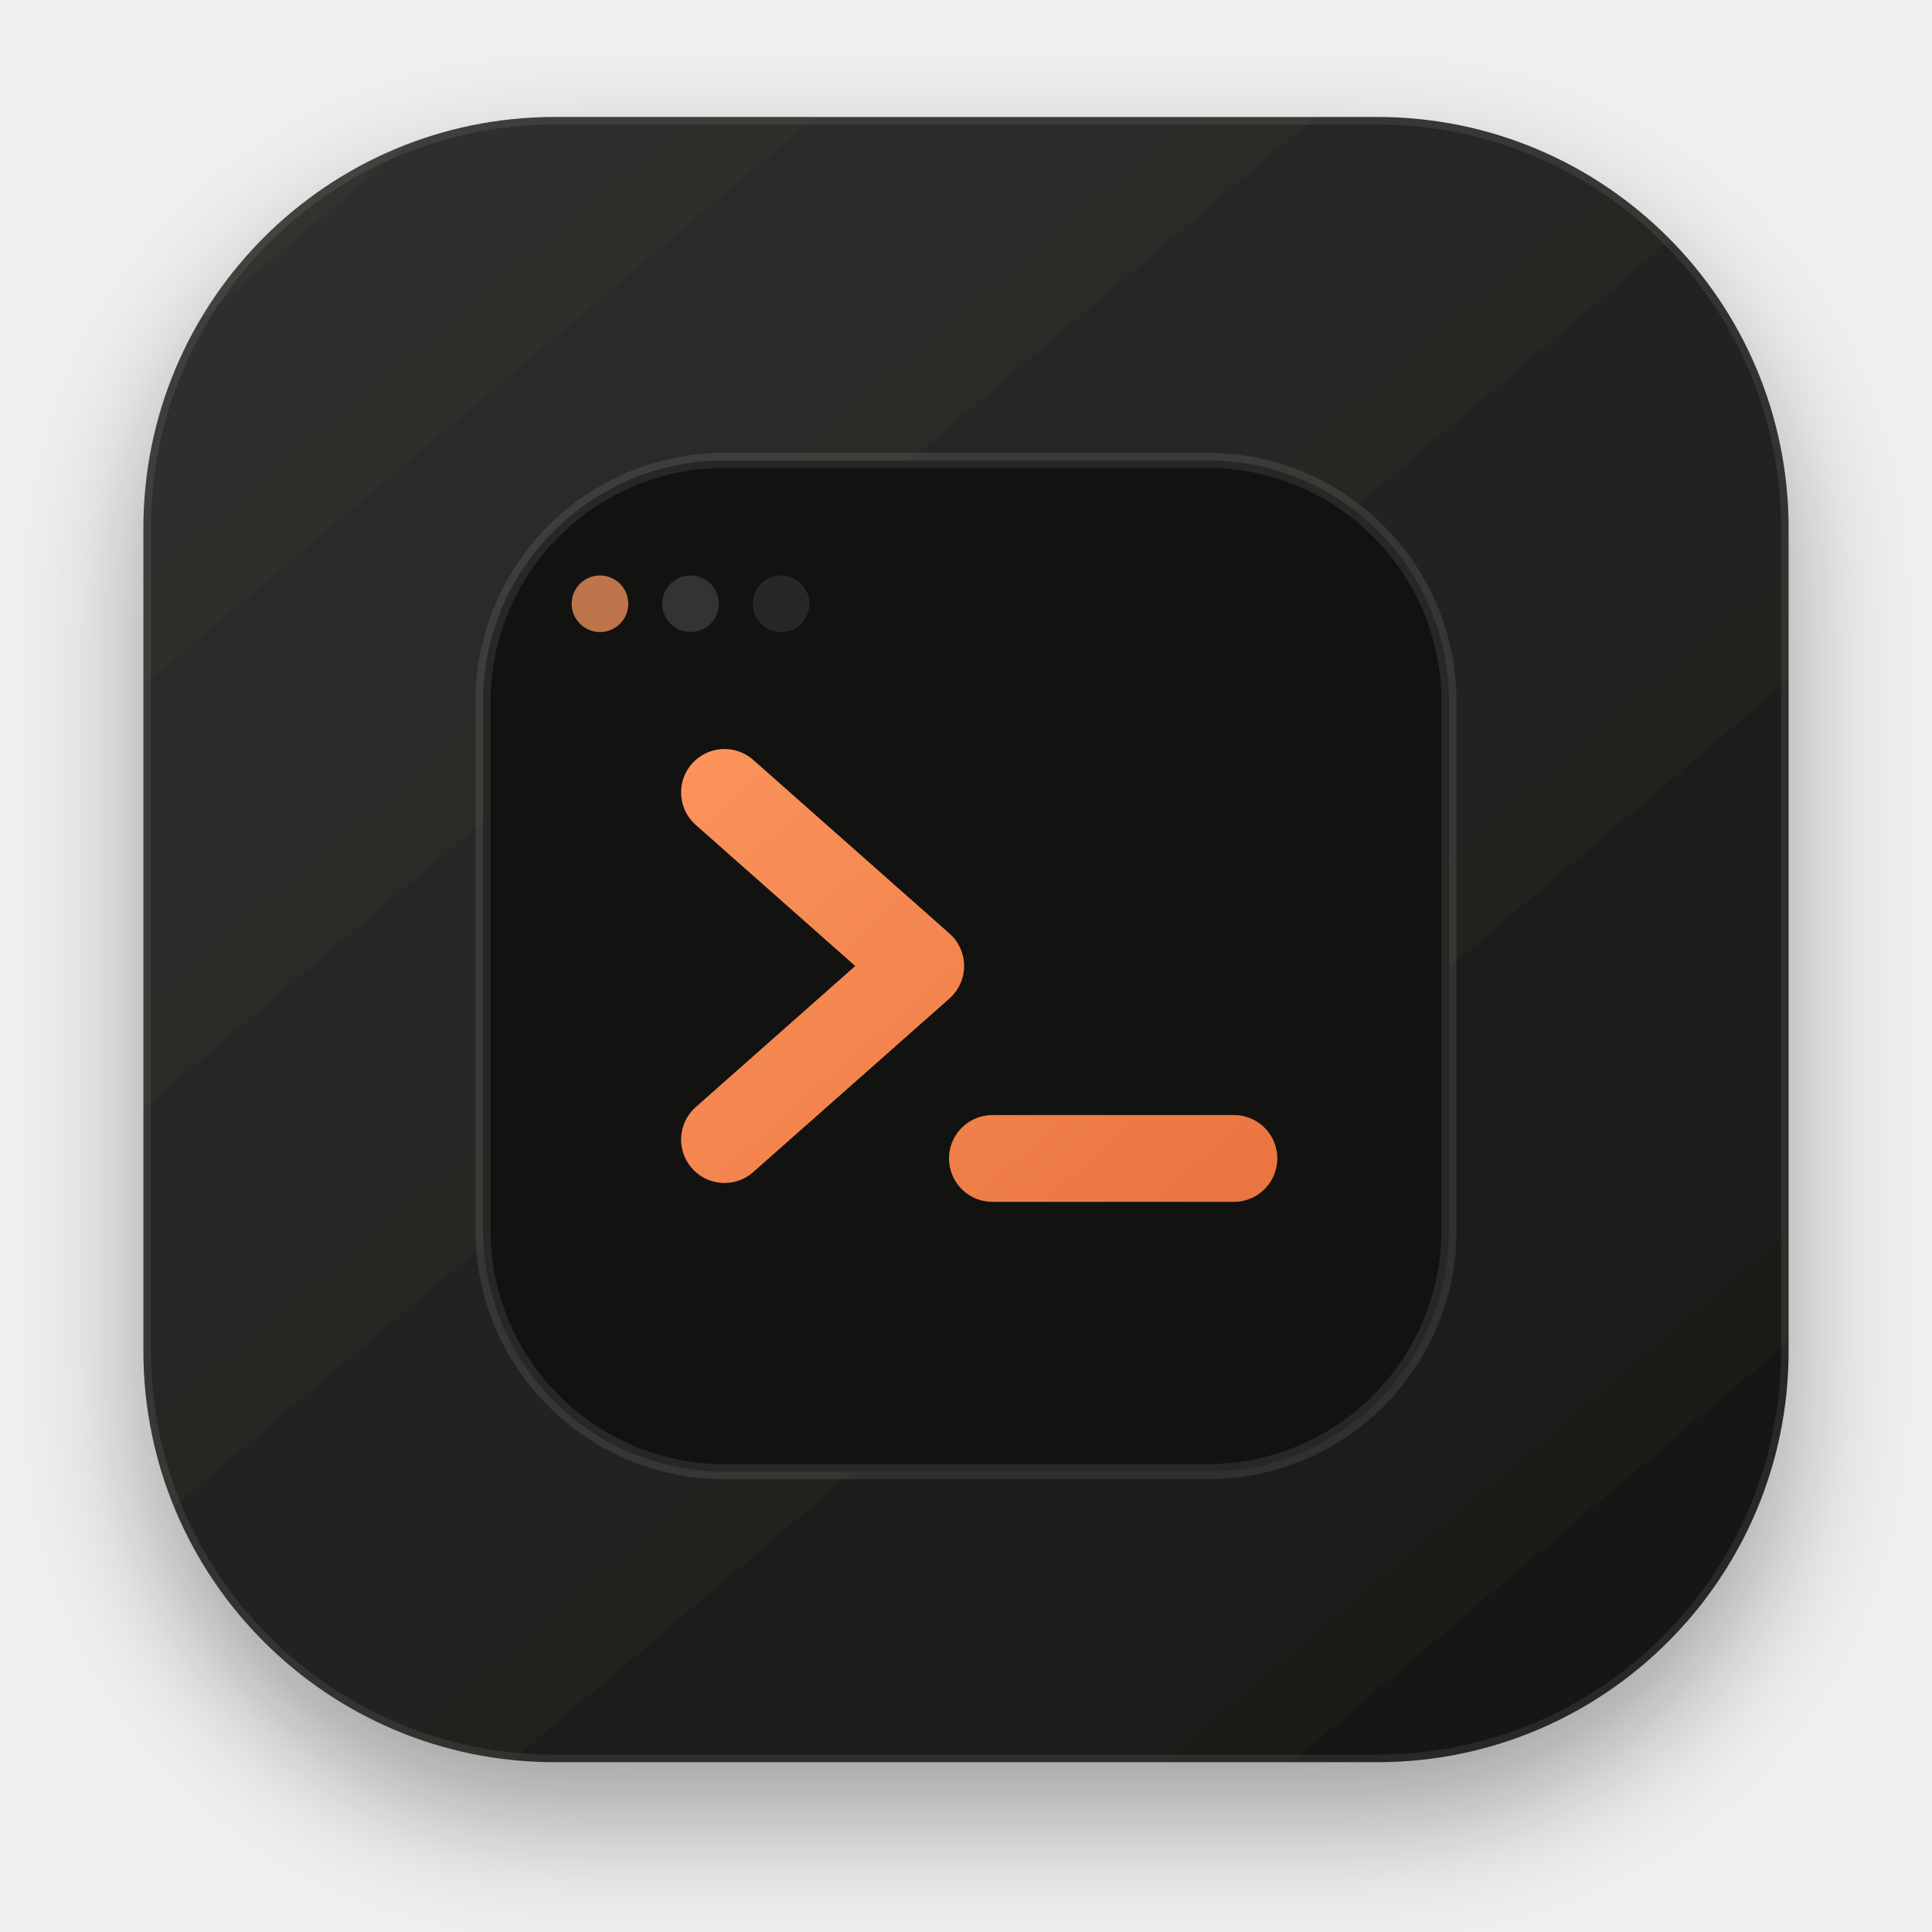
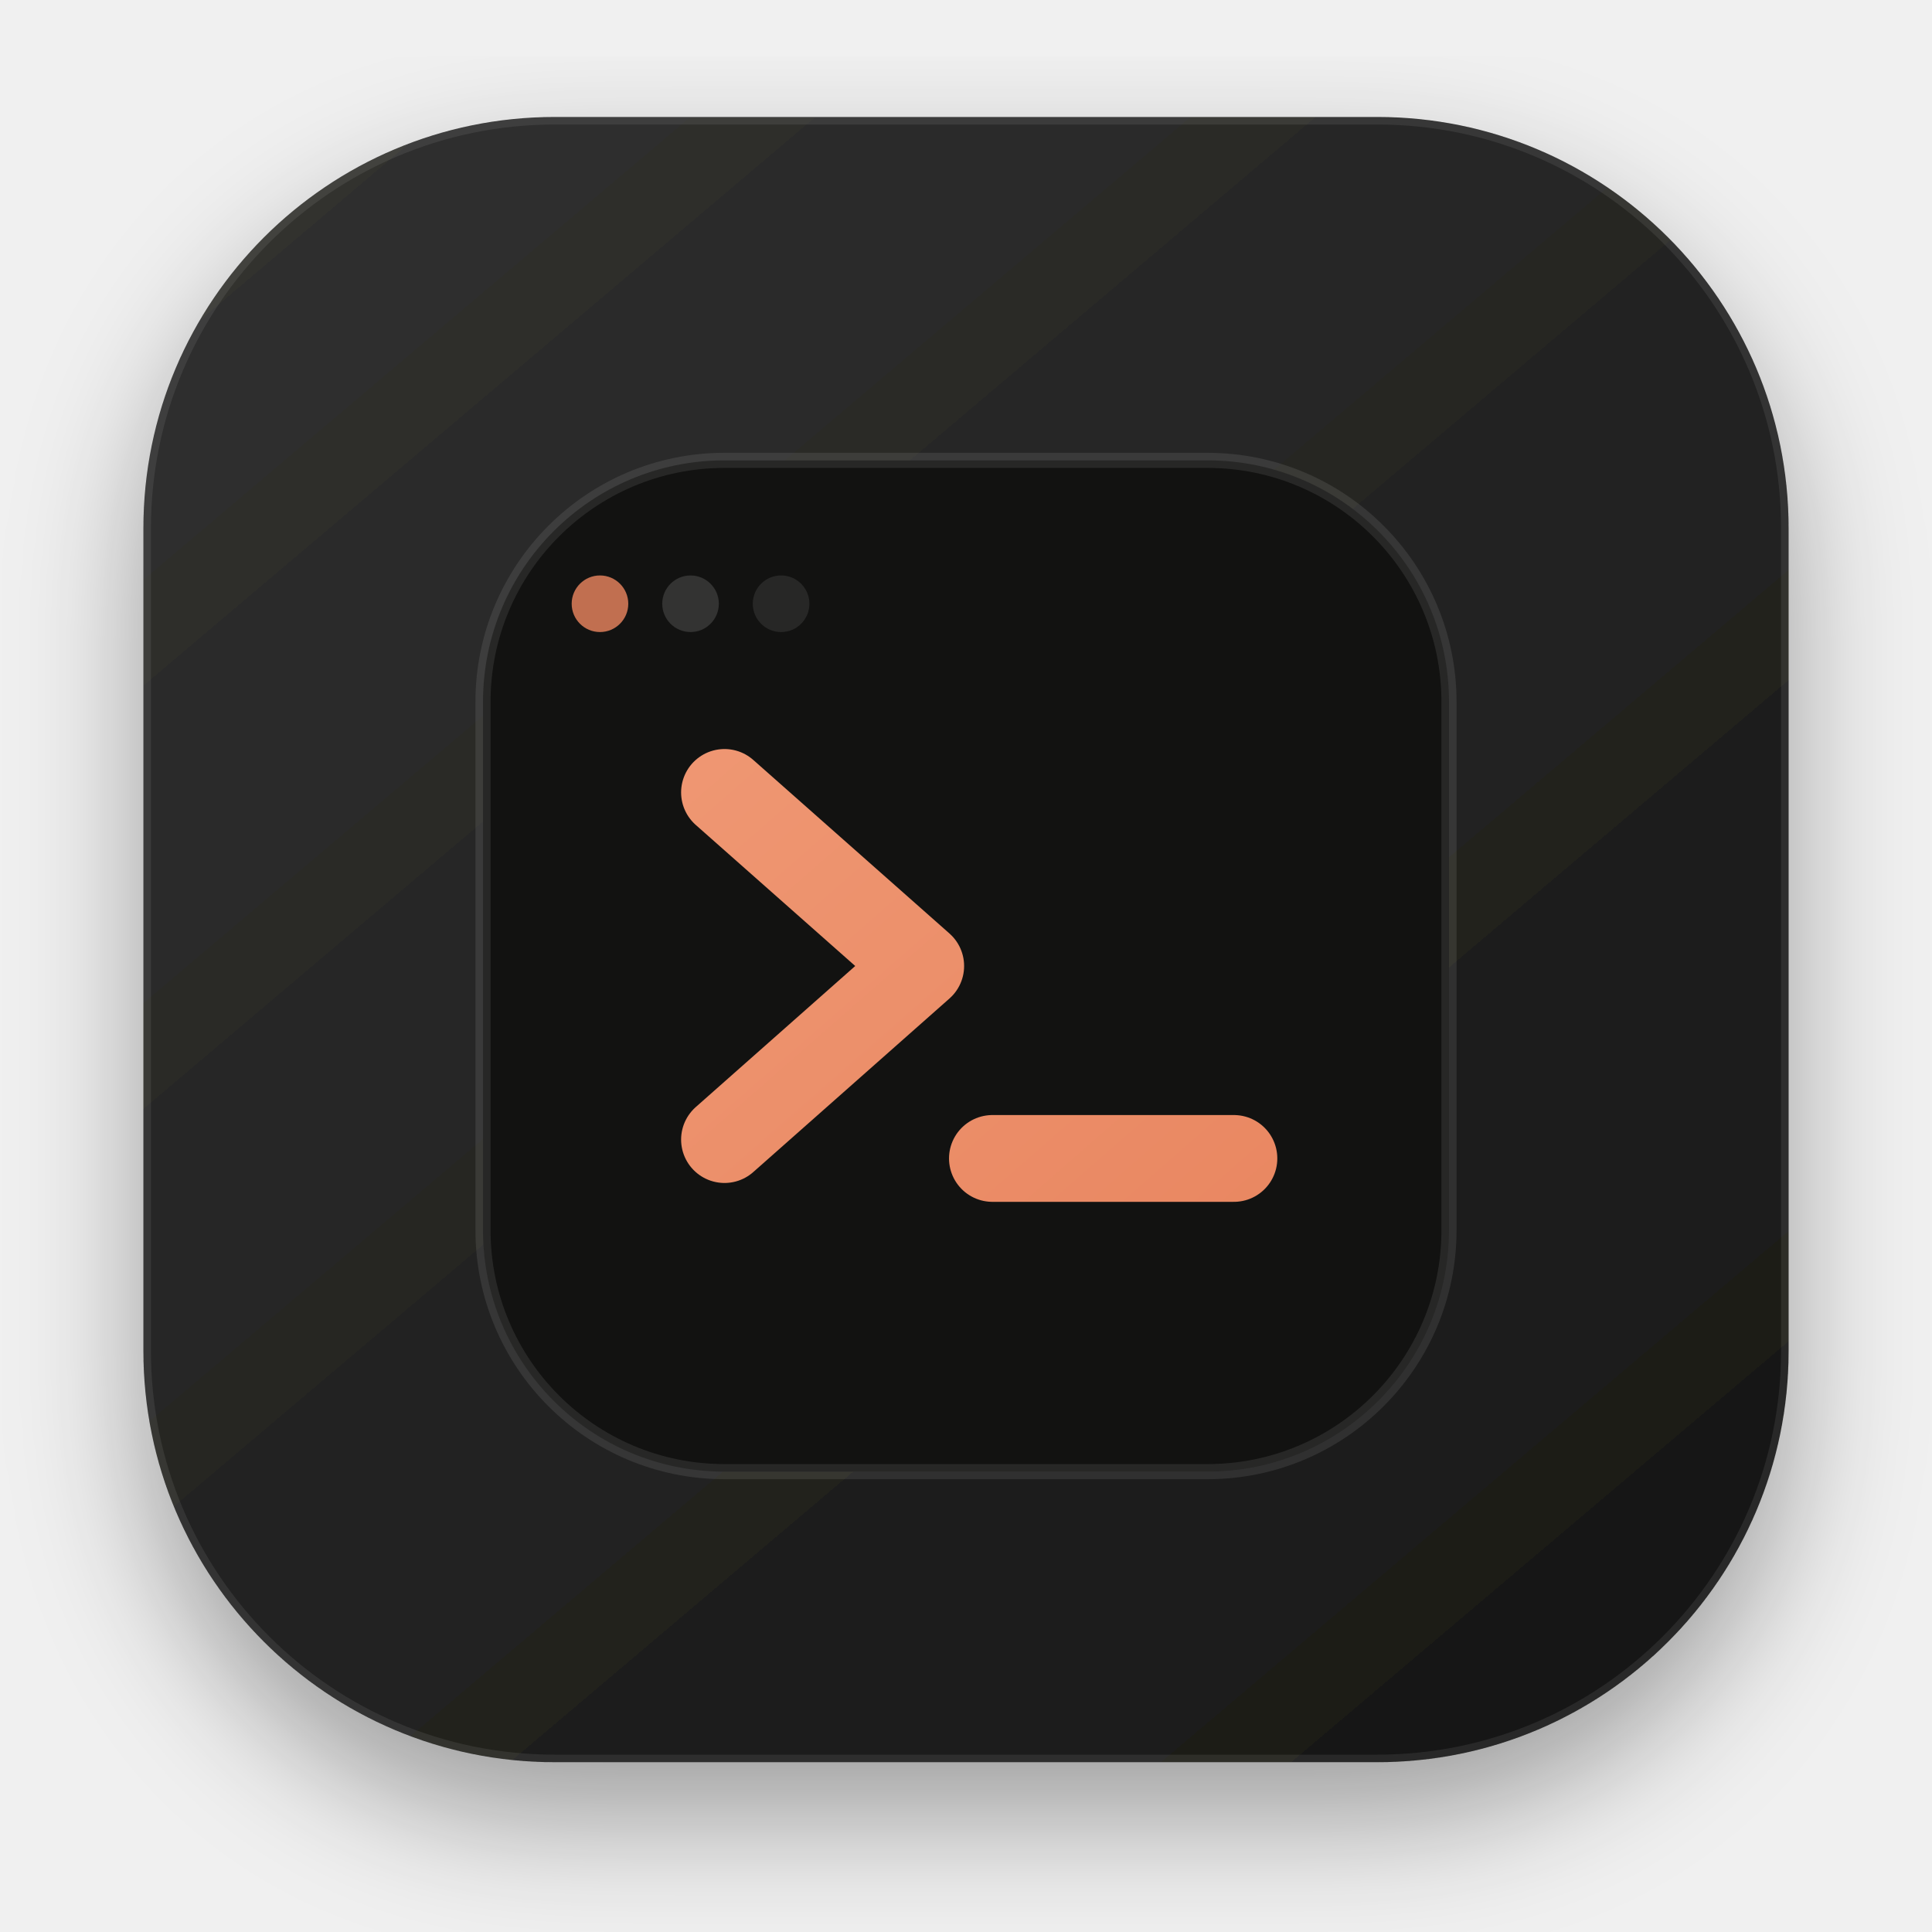
<svg xmlns="http://www.w3.org/2000/svg" width="1024" height="1024" viewBox="0 0 1024 1024">
  <defs>
    <linearGradient id="surface" x1="160" y1="96" x2="864" y2="928" gradientUnits="userSpaceOnUse">
      <stop offset="0" stop-color="#30302f" />
      <stop offset="0.55" stop-color="#222221" />
      <stop offset="1" stop-color="#171716" />
    </linearGradient>
    <linearGradient id="accent" x1="342" y1="310" x2="704" y2="724" gradientUnits="userSpaceOnUse">
-       <stop offset="0" stop-color="#ff9a62" />
-       <stop offset="1" stop-color="#e66d39" />
+       <stop offset="0" stop-color="#f09a76" />
+       <stop offset="1" stop-color="#e8845e" />
    </linearGradient>
    <filter id="shadow" x="-20%" y="-20%" width="140%" height="150%">
      <feDropShadow dx="0" dy="30" stdDeviation="34" flood-color="#000" flood-opacity="0.34" />
    </filter>
  </defs>
  <rect x="76" y="62" width="872" height="872" rx="218" fill="url(#surface)" filter="url(#shadow)" />
  <rect x="78" y="64" width="868" height="868" rx="216" fill="none" stroke="#fff" stroke-opacity="0.08" stroke-width="4" />
  <rect x="256" y="244" width="512" height="536" rx="128" fill="#121211" stroke="#fff" stroke-opacity="0.09" stroke-width="8" />
  <path d="M384 420l104 92-104 92" fill="none" stroke="url(#accent)" stroke-width="46" stroke-linecap="round" stroke-linejoin="round" />
  <path d="M526 614h128" fill="none" stroke="url(#accent)" stroke-width="46" stroke-linecap="round" />
-   <circle cx="318" cy="320" r="15" fill="#ff9a62" fill-opacity="0.72" />
+   <circle cx="318" cy="320" r="15" fill="#e8845e" fill-opacity="0.82" />
  <circle cx="366" cy="320" r="15" fill="#fff" fill-opacity="0.14" />
  <circle cx="414" cy="320" r="15" fill="#fff" fill-opacity="0.09" />
</svg>
